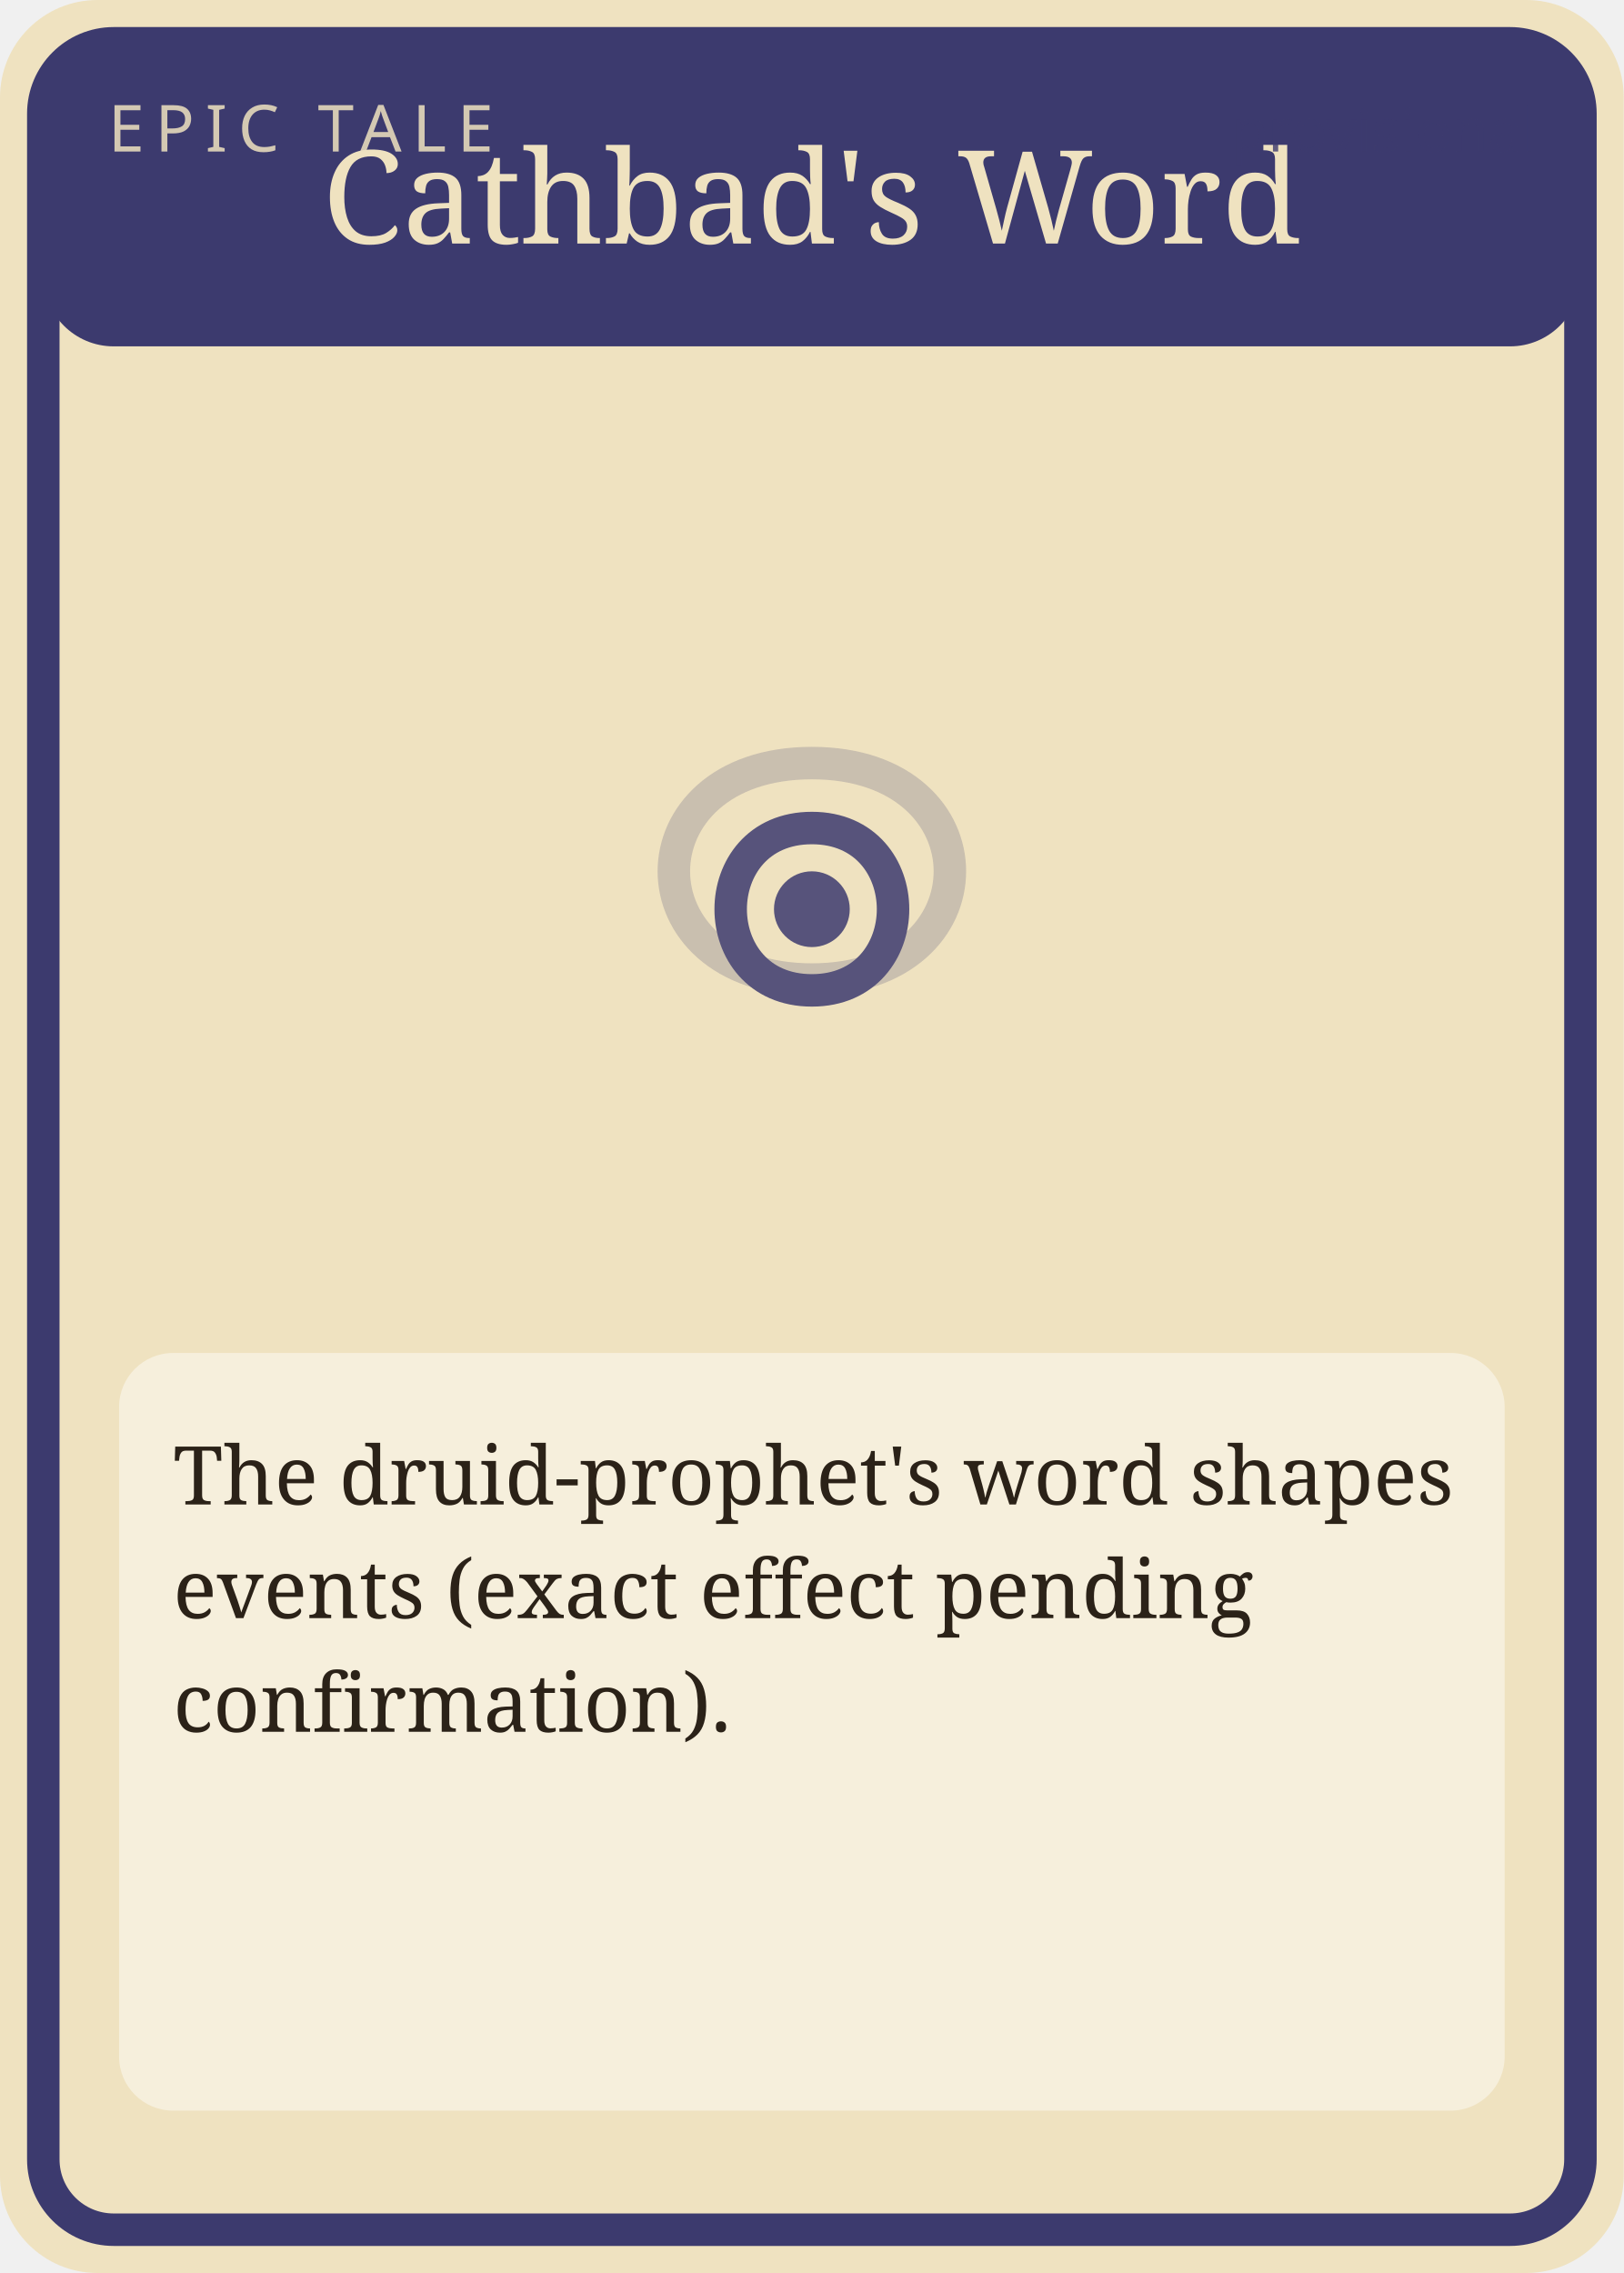
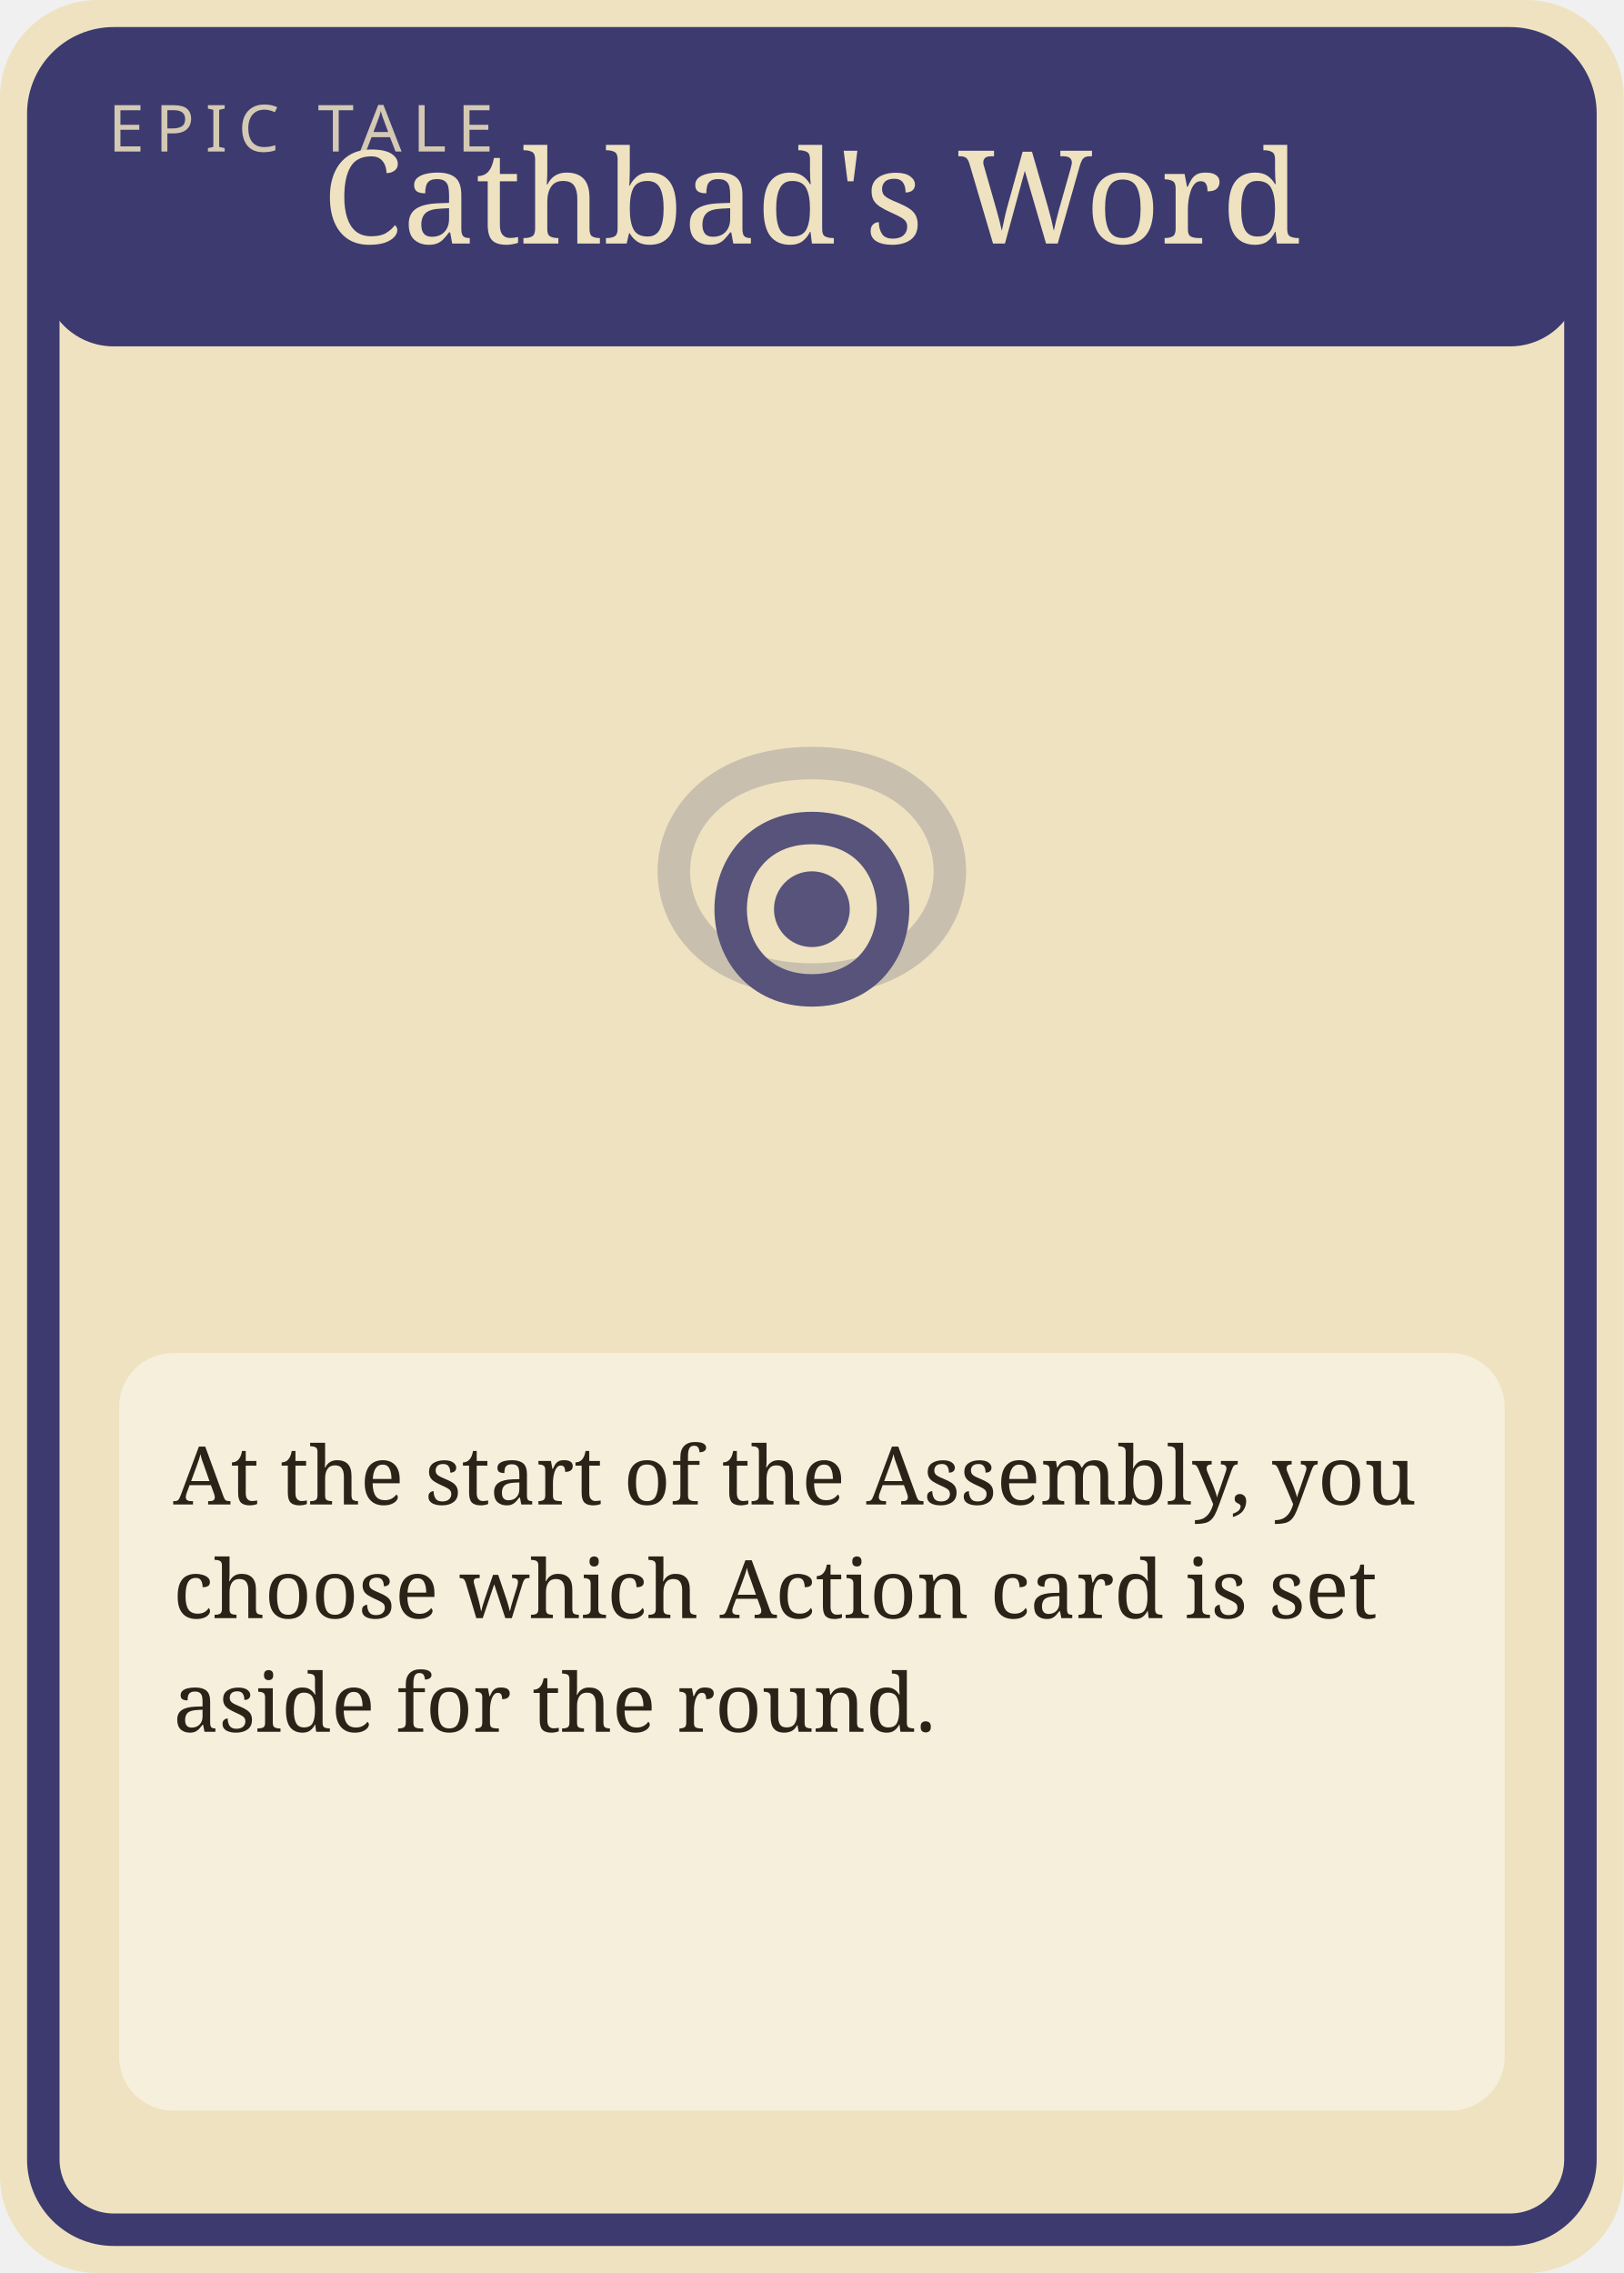
<svg xmlns="http://www.w3.org/2000/svg" width="300" height="420" viewBox="0 0 300 420">
  <rect width="300" height="420" rx="18" fill="#efe2c0" />
  <rect x="8" y="8" width="284" height="404" rx="13" fill="none" stroke="#3c3a6e" stroke-width="6" />
  <rect x="8" y="8" width="284" height="56" rx="13" fill="#3c3a6e" />
  <text x="150" y="45" text-anchor="middle" font-family="Georgia, serif" font-size="24" fill="#efe2c0">Cathbad's Word</text>
  <text x="20" y="28" font-family="sans-serif" font-size="12" letter-spacing="2" fill="#efe2c0" opacity="0.85">EPIC TALE</text>
-   <text x="284" y="28" text-anchor="end" font-family="sans-serif" font-size="11" fill="#3c3a6e" opacity="0.8">provisional</text>
  <g transform="translate(150 175)" fill="none" stroke="#3c3a6e" stroke-width="6" stroke-linecap="round" opacity="0.85">
    <path d="M0 -34 C34 -34 34 6 0 6 C-34 6 -34 -34 0 -34" opacity="0.25" />
    <path d="M0 -22 C20 -22 20 8 0 8 C-20 8 -20 -22 0 -22" />
    <circle cx="0" cy="-7" r="4" fill="#3c3a6e" />
  </g>
  <rect x="22" y="250" width="256" height="140" rx="10" fill="#ffffff" opacity="0.45" />
  <text x="32" y="278" font-family="Georgia, serif" font-size="15" fill="#2b2218">
-     <tspan x="32" y="278">The druid-prophet's word shapes</tspan>
-     <tspan x="32" y="299">events (exact effect pending</tspan>
-     <tspan x="32" y="320">confirmation).</tspan>
+     <tspan x="32" y="278">At the start of the Assembly, you</tspan>
+     <tspan x="32" y="299">choose which Action card is set</tspan>
+     <tspan x="32" y="320">aside for the round.</tspan>
  </text>
</svg>
